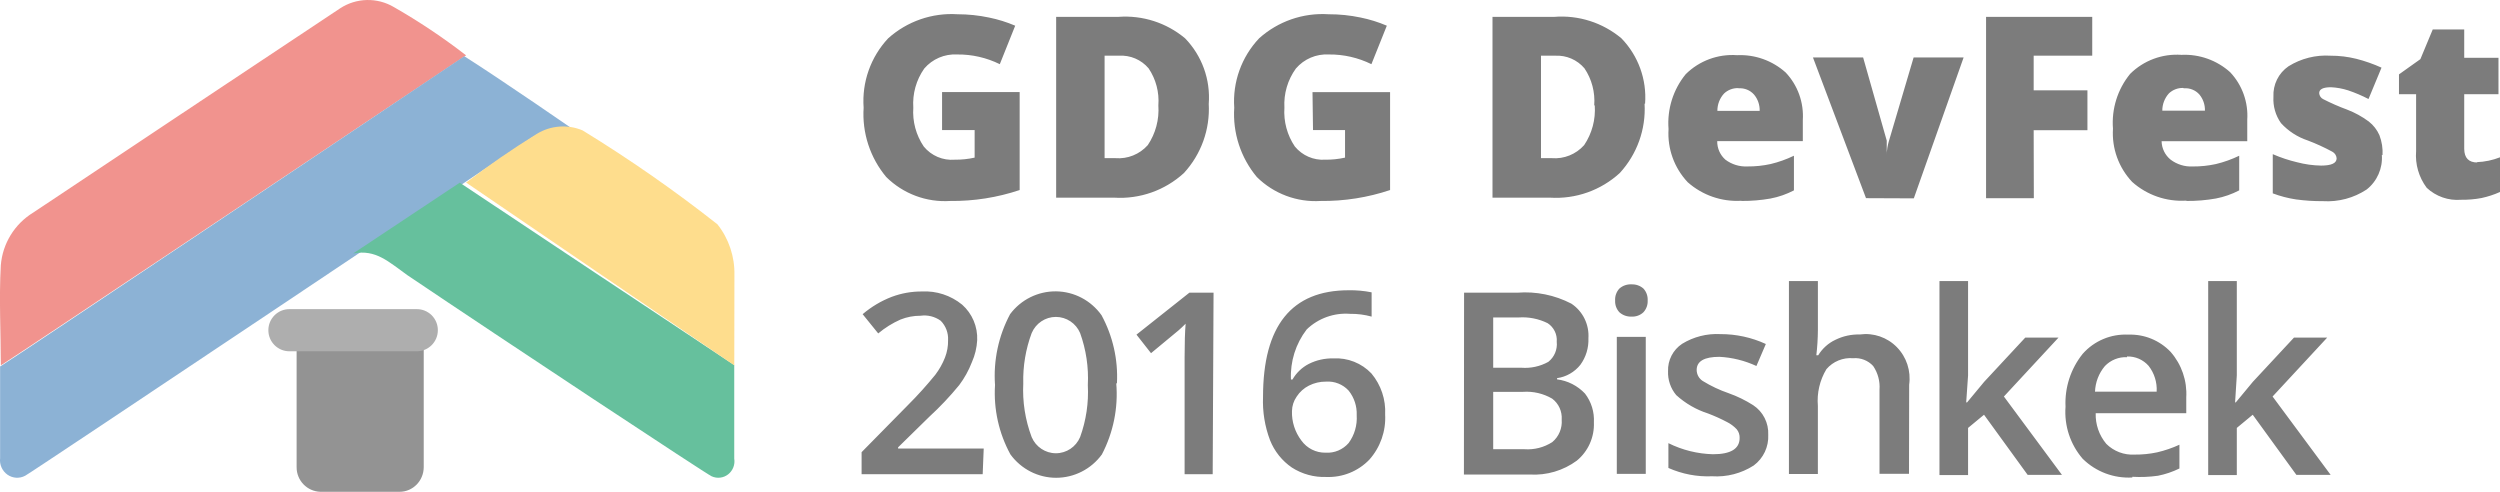
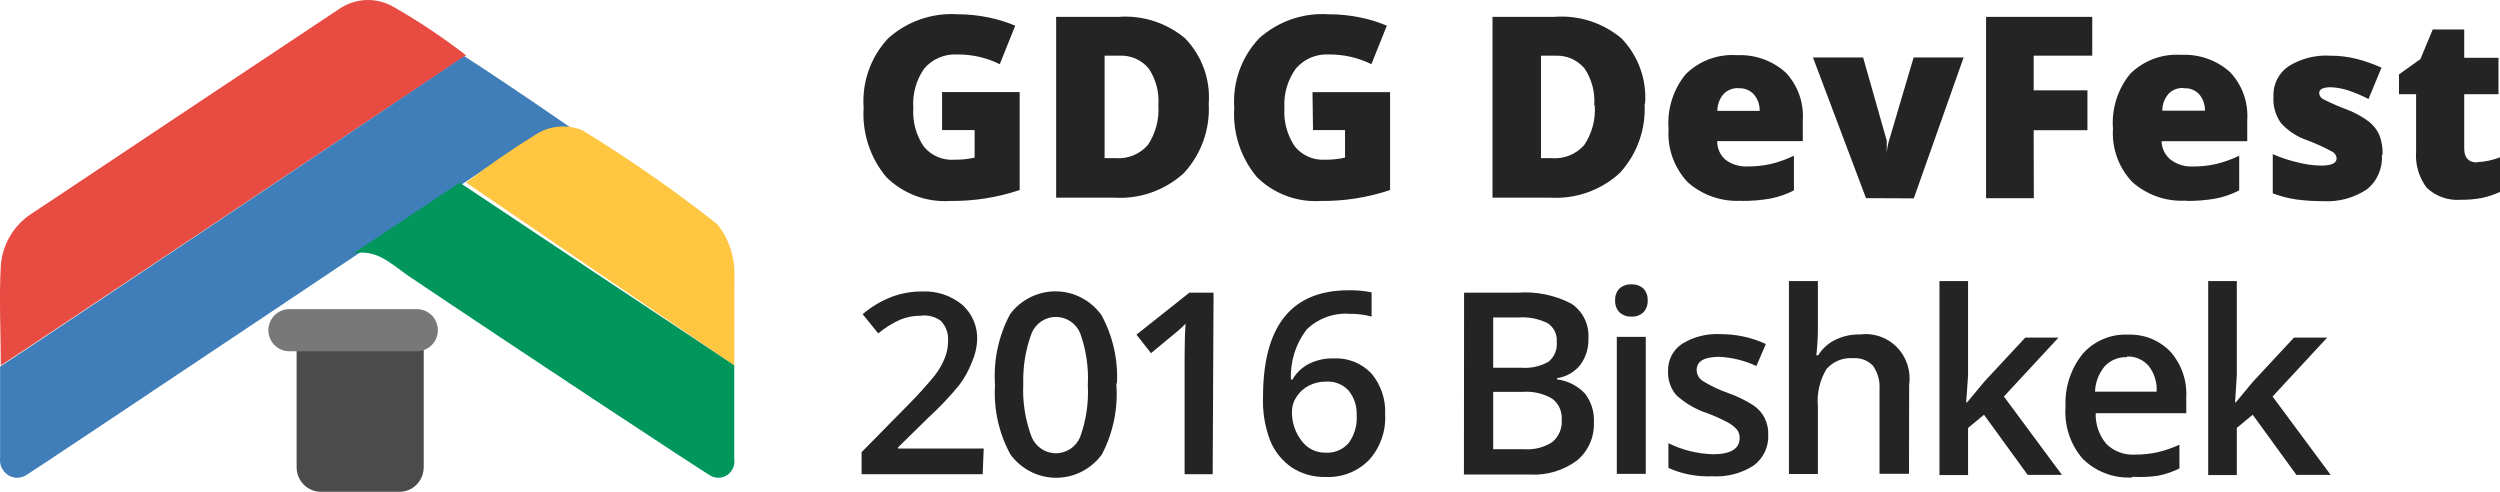
<svg xmlns="http://www.w3.org/2000/svg" width="122" height="24" viewBox="0 0 122 24">
-   <g fill="none" fill-rule="nonzero" opacity=".6">
+   <g fill="none" fill-rule="nonzero">
    <path fill="#E74B42" d="M22.746 2.702S.302 17.692.04 17.83c0-1.629-.092-3.266 0-4.885a3.324 3.324 0 0 1 1.581-2.571C3.96 8.813 16.018.783 16.599.406a2.482 2.482 0 0 1 2.623-.06 30.477 30.477 0 0 1 3.524 2.356z" />
    <path fill="#242424" d="M45.973 4.494h3.786v4.78a10.306 10.306 0 0 1-3.385.533 4.067 4.067 0 0 1-3.125-1.168 4.792 4.792 0 0 1-1.104-3.384 4.482 4.482 0 0 1 1.196-3.383A4.628 4.628 0 0 1 46.734.696c.514 0 1.026.054 1.53.16.437.089.866.222 1.278.398l-.752 1.878a4.592 4.592 0 0 0-2.081-.474 1.97 1.97 0 0 0-1.605.686 2.97 2.97 0 0 0-.535 1.911c-.046.672.134 1.34.51 1.895.37.451.935.691 1.513.643.325.004.65-.03.97-.101V6.347h-1.589V4.494zm13.013.567a4.61 4.61 0 0 1-1.212 3.384 4.612 4.612 0 0 1-3.402 1.201H51.54V.823h3.034a4.543 4.543 0 0 1 3.26 1.049 4.14 4.14 0 0 1 1.153 3.189zm-2.458.084c.05-.64-.118-1.28-.476-1.81a1.753 1.753 0 0 0-1.454-.617h-.694v5h.527c.595.049 1.18-.186 1.58-.635.383-.568.565-1.251.517-1.938zm7.522-.65h3.786v4.779a10.306 10.306 0 0 1-3.385.533 4.067 4.067 0 0 1-3.117-1.168 4.792 4.792 0 0 1-1.103-3.384 4.482 4.482 0 0 1 1.212-3.383A4.628 4.628 0 0 1 64.836.696a7.434 7.434 0 0 1 1.563.16c.438.089.866.222 1.278.398l-.752 1.878a4.592 4.592 0 0 0-2.08-.474 1.97 1.97 0 0 0-1.606.686 2.97 2.97 0 0 0-.56 1.911c-.045.672.134 1.34.51 1.895.364.441.913.68 1.48.643.325.004.65-.03.969-.101V6.347h-1.563l-.025-1.853zm16.205.566a4.61 4.61 0 0 1-1.212 3.384 4.612 4.612 0 0 1-3.401 1.201h-2.808V.823h3.008a4.543 4.543 0 0 1 3.285 1.049A4.14 4.14 0 0 1 80.28 5.06h-.025zm-2.457.084c.05-.64-.118-1.28-.476-1.81a1.754 1.754 0 0 0-1.43-.617H75.2v5h.526c.596.049 1.18-.186 1.58-.635.383-.568.566-1.251.518-1.938h-.025zm7.17 4.653a3.625 3.625 0 0 1-2.607-.905 3.46 3.46 0 0 1-.936-2.597 3.77 3.77 0 0 1 .836-2.673 3.228 3.228 0 0 1 2.507-.93 3.318 3.318 0 0 1 2.373.845c.59.623.892 1.467.836 2.327v1.023H83.8c-.005.347.142.678.4.905.31.231.687.348 1.07.33.382.003.764-.036 1.137-.118.392-.094.773-.23 1.137-.406V9.29c-.358.187-.741.321-1.137.397a7.804 7.804 0 0 1-1.412.119l-.025-.009zM84.827 4.3a.971.971 0 0 0-.693.263c-.211.23-.328.532-.326.846h2.064c.008-.29-.09-.574-.276-.795a.914.914 0 0 0-.743-.305l-.026-.009zm6.235 5.372l-2.59-6.869h2.448l1.153 4.06v.483c.005.07.005.141 0 .211.004-.232.04-.463.109-.685l1.203-4.069h2.44L93.394 9.68 91.06 9.67zm8.19 0H96.92V.823h5.181v1.895h-2.858v1.691h2.624v1.946h-2.624l.008 3.316zm7.43.119a3.625 3.625 0 0 1-2.633-.914 3.46 3.46 0 0 1-.936-2.597 3.77 3.77 0 0 1 .836-2.673 3.228 3.228 0 0 1 2.507-.93 3.318 3.318 0 0 1 2.374.845c.589.623.892 1.467.836 2.327v1.04h-4.18c.006.354.17.686.444.905.308.231.686.348 1.07.33.382.003.763-.036 1.136-.118.392-.094.773-.23 1.137-.406V9.29c-.358.187-.741.321-1.137.397-.472.084-.95.123-1.429.119l-.025-.017zm-.142-5.499a.971.971 0 0 0-.694.262c-.21.23-.327.533-.326.846h2.081c.008-.29-.09-.573-.276-.795a.913.913 0 0 0-.752-.296l-.033-.017zm9.694 3.265c.049.655-.23 1.29-.743 1.692a3.478 3.478 0 0 1-2.132.567 9.183 9.183 0 0 1-1.312-.084 5.536 5.536 0 0 1-1.136-.296V7.523c.386.168.786.301 1.195.397.38.1.77.154 1.162.161.507 0 .76-.118.76-.355a.398.398 0 0 0-.209-.322 9.712 9.712 0 0 0-1.203-.55 3.08 3.08 0 0 1-1.304-.846 2.023 2.023 0 0 1-.368-1.286c-.03-.592.25-1.157.736-1.488a3.46 3.46 0 0 1 2.047-.516c.425-.002.85.05 1.262.152a7.46 7.46 0 0 1 1.229.431l-.635 1.531a7.04 7.04 0 0 0-.995-.423 3.257 3.257 0 0 0-.836-.152c-.384 0-.576.096-.576.288.009.128.085.241.2.296.377.192.765.362 1.162.508a4.43 4.43 0 0 1 1.061.583c.225.176.403.406.518.669.118.31.17.641.15.972l-.033-.017zm4.63.356c.39-.014.774-.094 1.137-.237v1.692c-.29.13-.592.229-.903.296a5.08 5.08 0 0 1-1.002.085c-.614.05-1.22-.161-1.672-.584a2.637 2.637 0 0 1-.518-1.794V4.596h-.836V3.63l1.045-.744.602-1.447h1.537V2.82h1.672v1.777h-1.672v2.673c.006.44.22.66.644.66l-.034-.017zm-72.91 15.227h-5.908v-1.074l2.265-2.301c.468-.467.911-.959 1.329-1.472a3.53 3.53 0 0 0 .476-.846c.105-.27.156-.557.15-.846a1.252 1.252 0 0 0-.359-.948 1.358 1.358 0 0 0-.986-.245 2.605 2.605 0 0 0-.978.186c-.391.173-.757.401-1.086.677l-.76-.939a4.901 4.901 0 0 1 1.42-.846c.47-.176.97-.265 1.471-.262.71-.038 1.41.191 1.964.643.492.435.763 1.073.735 1.734-.02.371-.108.735-.259 1.074-.154.4-.362.776-.618 1.117-.45.55-.94 1.068-1.463 1.548l-1.52 1.49v.058h4.178l-.05 1.252zm6.52-4.433a6.359 6.359 0 0 1-.702 3.469 2.764 2.764 0 0 1-2.232 1.14c-.88 0-1.708-.424-2.231-1.14a6.246 6.246 0 0 1-.752-3.384c-.085-1.2.17-2.4.735-3.46a2.763 2.763 0 0 1 2.244-1.114c.88.01 1.704.442 2.219 1.165a6.289 6.289 0 0 1 .752 3.324h-.033zm-4.538 0a6.518 6.518 0 0 0 .409 2.623c.203.478.668.789 1.183.789.514 0 .98-.31 1.182-.79a6.442 6.442 0 0 0 .376-2.537 6.484 6.484 0 0 0-.376-2.538 1.287 1.287 0 0 0-1.182-.789c-.515 0-.98.31-1.183.79a6.56 6.56 0 0 0-.41 2.452zm9.243 4.433h-1.37v-5.718c0-.683.016-1.224.05-1.625a7.158 7.158 0 0 1-.343.322l-1.346 1.116-.71-.905 2.582-2.047h1.179l-.042 8.857zm2.457-3.773c0-3.468 1.393-5.202 4.179-5.202.375-.007.75.027 1.12.101v1.184a3.776 3.776 0 0 0-1.054-.135 2.746 2.746 0 0 0-2.114.761 3.736 3.736 0 0 0-.769 2.445h.075a1.94 1.94 0 0 1 .794-.761 2.532 2.532 0 0 1 1.204-.27 2.375 2.375 0 0 1 1.855.735 2.89 2.89 0 0 1 .669 2.005 3.06 3.06 0 0 1-.77 2.2 2.765 2.765 0 0 1-2.105.846 2.915 2.915 0 0 1-1.672-.457 2.92 2.92 0 0 1-1.07-1.337 5.346 5.346 0 0 1-.342-2.115zm3.059 2.724c.425.026.839-.149 1.12-.473.285-.39.424-.87.392-1.354a1.8 1.8 0 0 0-.392-1.201 1.37 1.37 0 0 0-1.104-.44 1.812 1.812 0 0 0-.835.194c-.245.124-.453.31-.602.542-.143.206-.221.45-.226.702a2.26 2.26 0 0 0 .46 1.438c.274.38.714.6 1.178.592h.009zm6.752-7.808h2.6c.909-.071 1.82.113 2.632.533.56.37.88 1.016.836 1.692.018.464-.12.92-.393 1.294-.283.356-.69.589-1.137.652v.059c.52.065 1.001.31 1.363.694.307.4.462.898.434 1.404.03.722-.28 1.416-.835 1.87a3.521 3.521 0 0 1-2.29.676h-3.218l.008-8.874zm1.421 3.663h1.38c.455.034.91-.065 1.311-.288.295-.233.45-.604.41-.98a.985.985 0 0 0-.443-.906 2.762 2.762 0 0 0-1.421-.28h-1.237v2.454zm0 1.176v2.8h1.521c.48.035.957-.087 1.362-.347.323-.268.494-.679.46-1.1.028-.4-.149-.786-.468-1.023a2.483 2.483 0 0 0-1.42-.33h-1.455zm5.95-4.458a.792.792 0 0 1 .21-.584.83.83 0 0 1 .593-.203.83.83 0 0 1 .577.203.792.792 0 0 1 .208.584.784.784 0 0 1-.208.575.78.78 0 0 1-.577.211.83.83 0 0 1-.594-.211.775.775 0 0 1-.208-.575zm1.497 8.46H78.9v-6.684h1.413v6.683zm5.975-1.912a1.76 1.76 0 0 1-.71 1.505 3.361 3.361 0 0 1-2.031.525 4.738 4.738 0 0 1-2.131-.406v-1.21a5.189 5.189 0 0 0 2.173.541c.869 0 1.303-.265 1.303-.795a.63.63 0 0 0-.142-.423 1.673 1.673 0 0 0-.476-.355 8.15 8.15 0 0 0-.92-.415 4.233 4.233 0 0 1-1.554-.896 1.705 1.705 0 0 1-.401-1.168 1.537 1.537 0 0 1 .685-1.336 3.237 3.237 0 0 1 1.872-.474 5.244 5.244 0 0 1 2.215.482l-.46 1.074a4.882 4.882 0 0 0-1.805-.448c-.74 0-1.111.214-1.111.643a.645.645 0 0 0 .292.533c.4.247.827.448 1.27.6.42.149.82.345 1.196.584.482.316.762.867.735 1.447v-.008zm6.87 1.911H91.72V19.02c.031-.41-.078-.82-.309-1.159a1.187 1.187 0 0 0-.978-.38 1.545 1.545 0 0 0-1.303.533 2.981 2.981 0 0 0-.418 1.793v3.325H87.3v-9.416h1.413v2.394c-.003.41-.028.82-.076 1.227h.092c.2-.328.491-.59.836-.753a2.556 2.556 0 0 1 1.195-.262 2.124 2.124 0 0 1 1.807.62c.473.482.695 1.16.6 1.833l-.008 4.348zm2.833-3.485l.836-1.007 2.005-2.157h1.622l-2.666 2.876 2.833 3.824H98.95l-2.13-2.935-.778.643v2.3h-1.396v-9.466h1.396v4.602l-.092 1.32h.042zm8.065 3.663a3.187 3.187 0 0 1-2.424-.914 3.487 3.487 0 0 1-.836-2.538 3.829 3.829 0 0 1 .836-2.58 2.783 2.783 0 0 1 2.223-.939 2.716 2.716 0 0 1 2.073.846c.532.608.806 1.405.76 2.217v.77h-4.42c-.018.547.167 1.08.517 1.497a1.81 1.81 0 0 0 1.388.524c.368.004.735-.033 1.095-.11a5.71 5.71 0 0 0 1.086-.372v1.16a4.293 4.293 0 0 1-1.045.354 6.342 6.342 0 0 1-1.253.051v.034zm-.26-5.871a1.412 1.412 0 0 0-1.077.431c-.297.35-.467.792-.485 1.252h3.009a1.868 1.868 0 0 0-.393-1.26 1.346 1.346 0 0 0-1.053-.457v.034zm5.308 2.208l.835-1.007 2.006-2.157h1.621l-2.666 2.876 2.834 3.824h-1.672l-2.131-2.935-.777.643v2.3h-1.396v-9.466h1.396v4.602l-.084 1.32h.034z" />
    <path fill="#407EB9" d="M22.656 2.743C24.46 3.884 28.26 6.51 28.26 6.51a2.802 2.802 0 0 0-2.248.163S1.415 23.146 1.23 23.215a.823.823 0 0 1-.865-.05.866.866 0 0 1-.36-.808v-4.472c.26-.13 18.633-12.438 22.651-15.142z" />
    <path fill="#00965C" d="M17.232 12.371l5.203-3.457c1.07.718 11.987 7.977 13.396 8.902v4.563a.81.81 0 0 1-.297.769.778.778 0 0 1-.806.095c-.221-.086-10.12-6.628-14.84-9.809-.925-.657-1.544-1.279-2.656-1.063z" />
    <path fill="#FEC641" d="M35.833 17.829c-1.379-.937-12.041-8.2-13.087-8.92a42.085 42.085 0 0 1 3.462-2.383 2.455 2.455 0 0 1 2.218-.165 68.382 68.382 0 0 1 6.584 4.585c.556.698.851 1.581.83 2.488-.007 1.465 0 2.93-.007 4.395z" />
    <path fill="#4B4B4B" d="M20.678 16.978v5.815c0 .667-.528 1.207-1.18 1.207h-3.86a1.194 1.194 0 0 1-1.163-1.198v-5.824c0-.32.124-.627.345-.853.222-.226.522-.354.835-.354h3.86c.645.01 1.163.547 1.163 1.207z" />
    <path fill="#787878" d="M21.367 16.114c0 .568-.459 1.029-1.025 1.029h-6.22c-.567 0-1.026-.46-1.026-1.029 0-.568.46-1.028 1.025-1.028h6.195a1.024 1.024 0 0 1 1.051 1.028z" />
  </g>
</svg>
